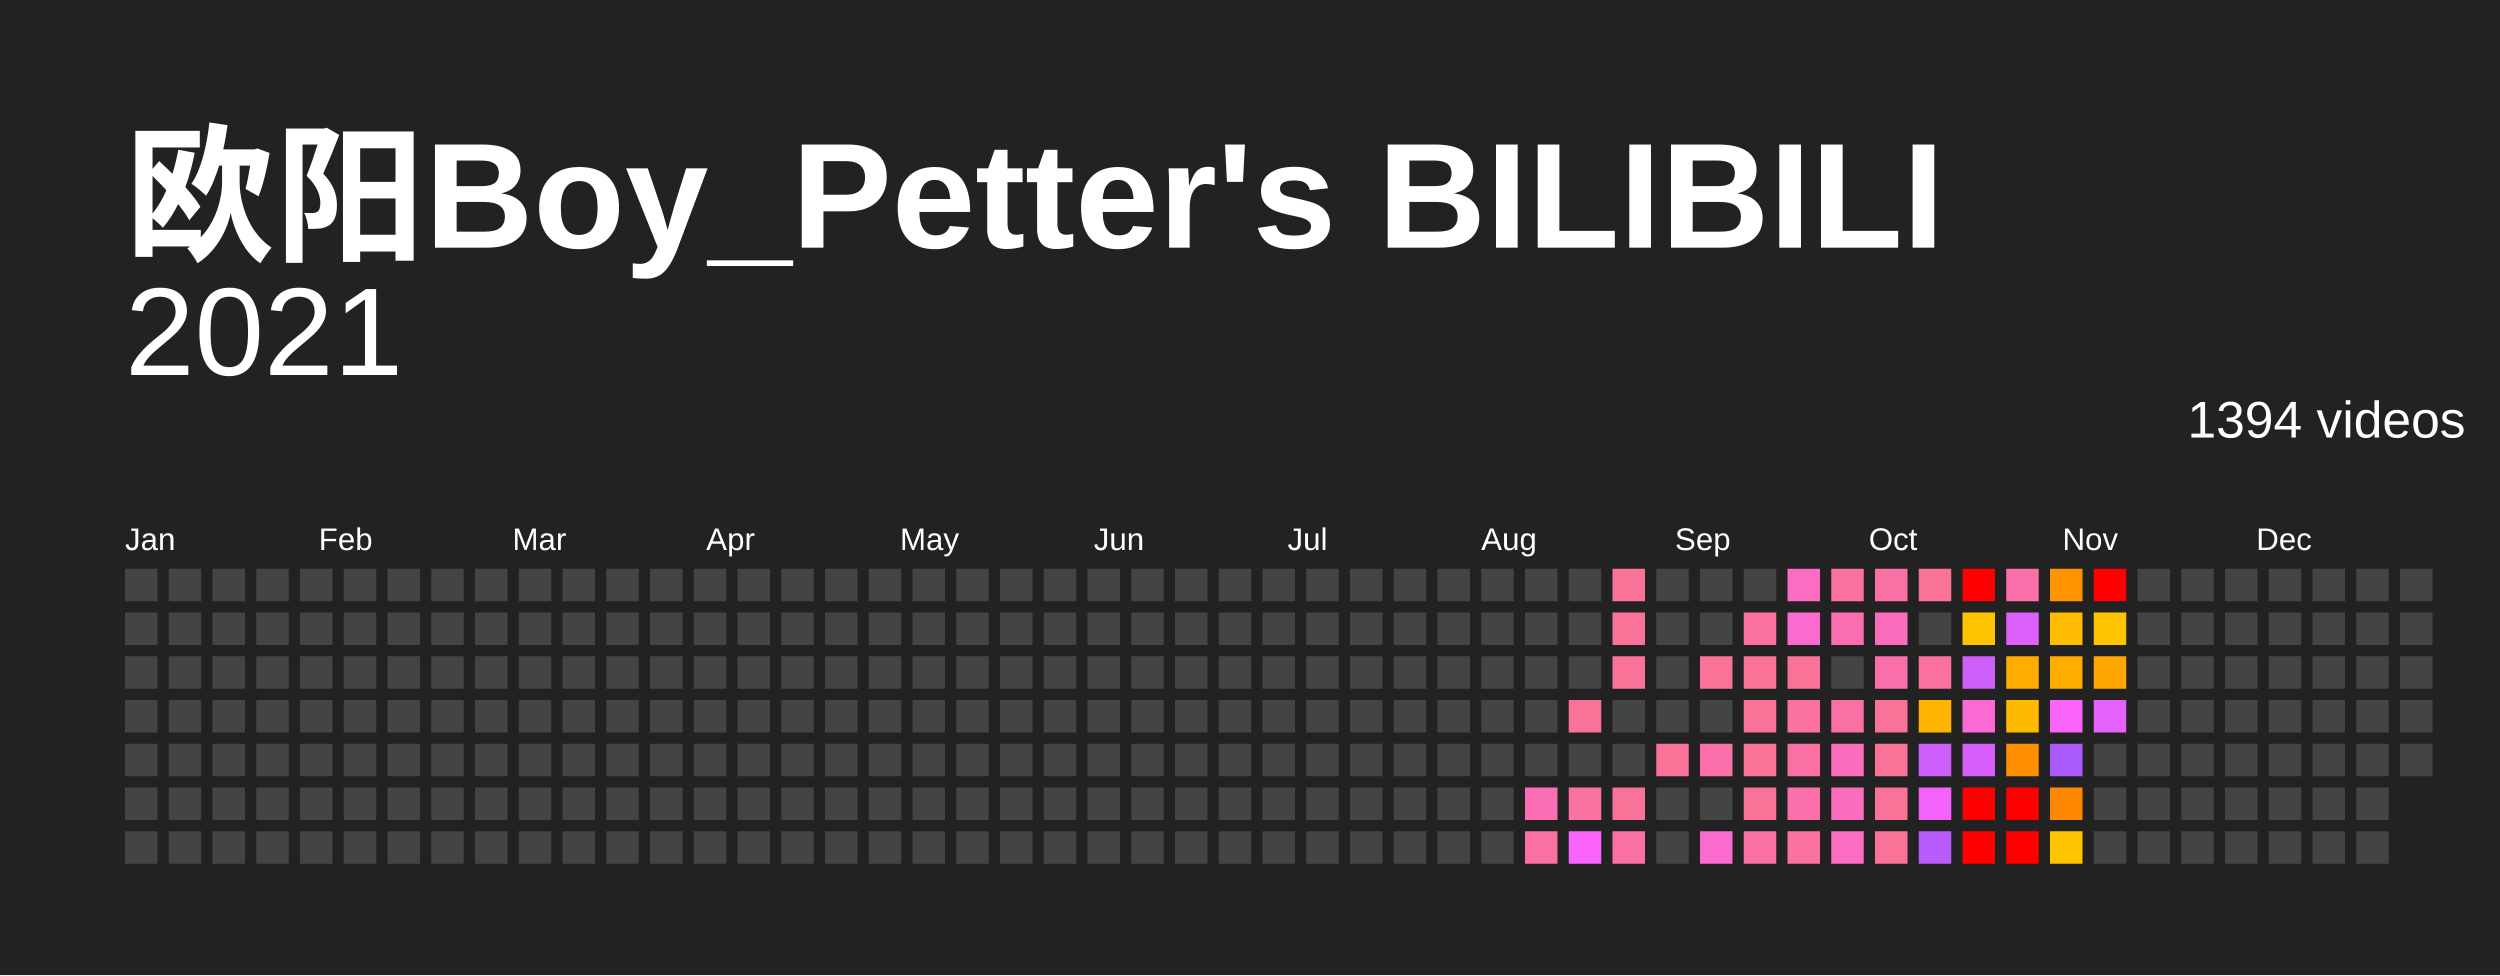
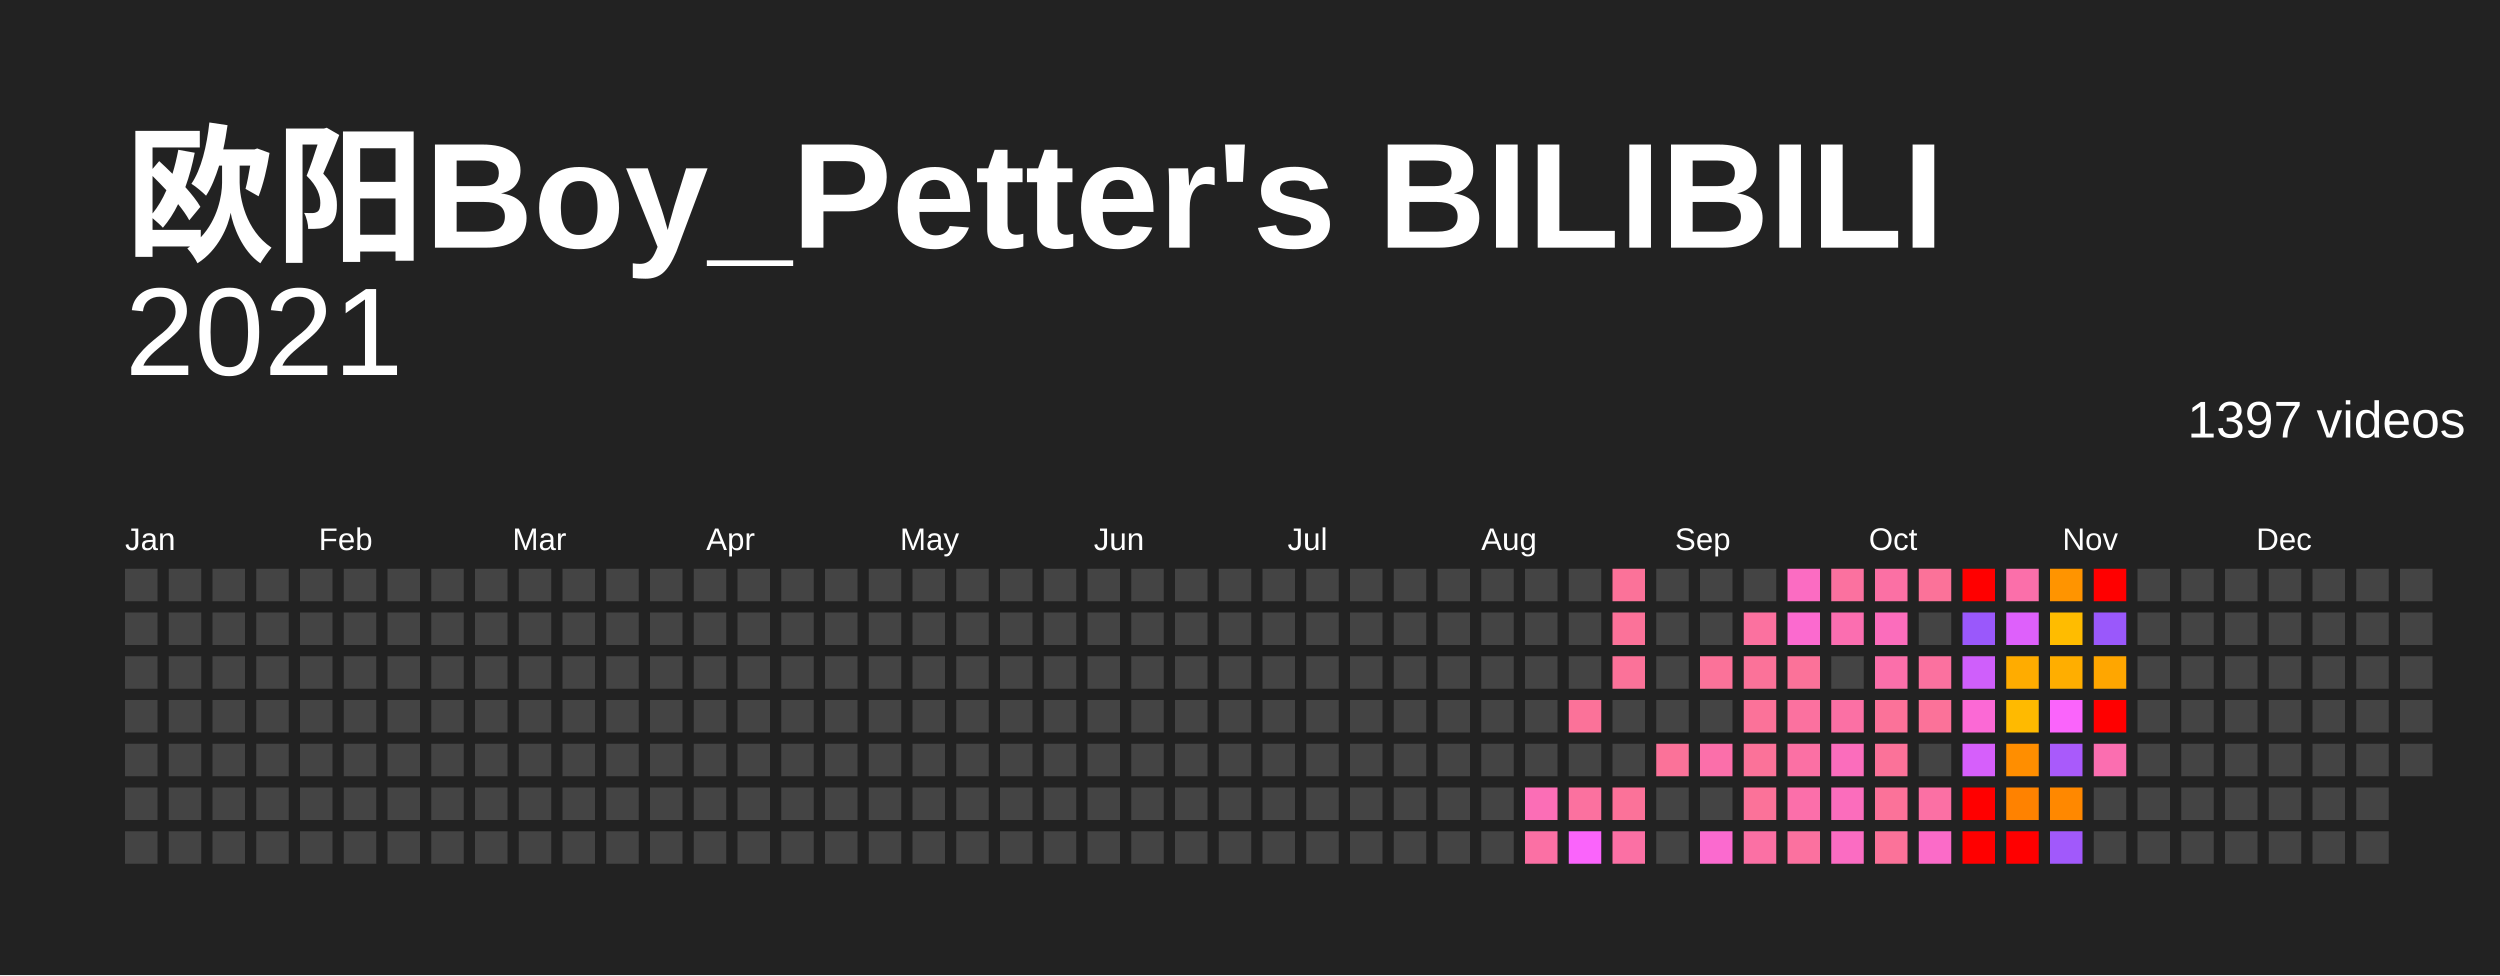
<svg xmlns="http://www.w3.org/2000/svg" baseProfile="full" height="78mm" version="1.1" viewBox="0,0,200,78" width="200mm">
  <defs />
  <rect fill="#222222" height="78" width="200" x="0" y="0" />
  <text fill="#FFFFFF" style="font-size:12px; font-family:Arial; font-weight:bold;" x="10" y="20">欧阳Boy_Petter's BILIBILI</text>
  <text alignment-baseline="hanging" fill="#FFFFFF" style="font-size:10.0px; font-family:Arial;" x="10" y="30">2021</text>
-   <text alignment-baseline="hanging" fill="#FFFFFF" style="font-size:4.125px; font-family:Arial;" x="175" y="35">1394 videos</text>
+   <text alignment-baseline="hanging" fill="#FFFFFF" style="font-size:4.125px; font-family:Arial;" x="175" y="35">1397 videos</text>
  <text fill="#FFFFFF" style="font-size:2.5px; font-family:Arial" x="10.0" y="44">Jan</text>
  <text fill="#FFFFFF" style="font-size:2.5px; font-family:Arial" x="25.5" y="44">Feb</text>
  <text fill="#FFFFFF" style="font-size:2.5px; font-family:Arial" x="41.0" y="44">Mar</text>
  <text fill="#FFFFFF" style="font-size:2.5px; font-family:Arial" x="56.5" y="44">Apr</text>
  <text fill="#FFFFFF" style="font-size:2.5px; font-family:Arial" x="72.0" y="44">May</text>
  <text fill="#FFFFFF" style="font-size:2.5px; font-family:Arial" x="87.5" y="44">Jun</text>
  <text fill="#FFFFFF" style="font-size:2.5px; font-family:Arial" x="103.0" y="44">Jul</text>
  <text fill="#FFFFFF" style="font-size:2.5px; font-family:Arial" x="118.5" y="44">Aug</text>
  <text fill="#FFFFFF" style="font-size:2.5px; font-family:Arial" x="134.0" y="44">Sep</text>
  <text fill="#FFFFFF" style="font-size:2.5px; font-family:Arial" x="149.5" y="44">Oct</text>
  <text fill="#FFFFFF" style="font-size:2.5px; font-family:Arial" x="165.0" y="44">Nov</text>
  <text fill="#FFFFFF" style="font-size:2.5px; font-family:Arial" x="180.5" y="44">Dec</text>
  <rect fill="#444444" height="2.6" width="2.6" x="10.0" y="45.5" />
  <rect fill="#444444" height="2.6" width="2.6" x="10.0" y="49.0" />
  <rect fill="#444444" height="2.6" width="2.6" x="10.0" y="52.5" />
  <rect fill="#444444" height="2.6" width="2.6" x="10.0" y="56.0" />
  <rect fill="#444444" height="2.6" width="2.6" x="10.0" y="59.5" />
  <rect fill="#444444" height="2.6" width="2.6" x="10.0" y="63.0" />
  <rect fill="#444444" height="2.6" width="2.6" x="10.0" y="66.5" />
  <rect fill="#444444" height="2.6" width="2.6" x="13.5" y="45.5" />
  <rect fill="#444444" height="2.6" width="2.6" x="13.5" y="49.0" />
  <rect fill="#444444" height="2.6" width="2.6" x="13.5" y="52.5" />
  <rect fill="#444444" height="2.6" width="2.6" x="13.5" y="56.0" />
  <rect fill="#444444" height="2.6" width="2.6" x="13.5" y="59.5" />
  <rect fill="#444444" height="2.6" width="2.6" x="13.5" y="63.0" />
  <rect fill="#444444" height="2.6" width="2.6" x="13.5" y="66.5" />
  <rect fill="#444444" height="2.6" width="2.6" x="17.0" y="45.5" />
  <rect fill="#444444" height="2.6" width="2.6" x="17.0" y="49.0" />
  <rect fill="#444444" height="2.6" width="2.6" x="17.0" y="52.5" />
  <rect fill="#444444" height="2.6" width="2.6" x="17.0" y="56.0" />
  <rect fill="#444444" height="2.6" width="2.6" x="17.0" y="59.5" />
  <rect fill="#444444" height="2.6" width="2.6" x="17.0" y="63.0" />
  <rect fill="#444444" height="2.6" width="2.6" x="17.0" y="66.5" />
  <rect fill="#444444" height="2.6" width="2.6" x="20.5" y="45.5" />
  <rect fill="#444444" height="2.6" width="2.6" x="20.5" y="49.0" />
  <rect fill="#444444" height="2.6" width="2.6" x="20.5" y="52.5" />
  <rect fill="#444444" height="2.6" width="2.6" x="20.5" y="56.0" />
  <rect fill="#444444" height="2.6" width="2.6" x="20.5" y="59.5" />
  <rect fill="#444444" height="2.6" width="2.6" x="20.5" y="63.0" />
  <rect fill="#444444" height="2.6" width="2.6" x="20.5" y="66.5" />
  <rect fill="#444444" height="2.6" width="2.6" x="24.0" y="45.5" />
  <rect fill="#444444" height="2.6" width="2.6" x="24.0" y="49.0" />
  <rect fill="#444444" height="2.6" width="2.6" x="24.0" y="52.5" />
  <rect fill="#444444" height="2.6" width="2.6" x="24.0" y="56.0" />
  <rect fill="#444444" height="2.6" width="2.6" x="24.0" y="59.5" />
  <rect fill="#444444" height="2.6" width="2.6" x="24.0" y="63.0" />
  <rect fill="#444444" height="2.6" width="2.6" x="24.0" y="66.5" />
  <rect fill="#444444" height="2.6" width="2.6" x="27.5" y="45.5" />
  <rect fill="#444444" height="2.6" width="2.6" x="27.5" y="49.0" />
  <rect fill="#444444" height="2.6" width="2.6" x="27.5" y="52.5" />
  <rect fill="#444444" height="2.6" width="2.6" x="27.5" y="56.0" />
  <rect fill="#444444" height="2.6" width="2.6" x="27.5" y="59.5" />
  <rect fill="#444444" height="2.6" width="2.6" x="27.5" y="63.0" />
  <rect fill="#444444" height="2.6" width="2.6" x="27.5" y="66.5" />
  <rect fill="#444444" height="2.6" width="2.6" x="31.0" y="45.5" />
  <rect fill="#444444" height="2.6" width="2.6" x="31.0" y="49.0" />
  <rect fill="#444444" height="2.6" width="2.6" x="31.0" y="52.5" />
  <rect fill="#444444" height="2.6" width="2.6" x="31.0" y="56.0" />
  <rect fill="#444444" height="2.6" width="2.6" x="31.0" y="59.5" />
  <rect fill="#444444" height="2.6" width="2.6" x="31.0" y="63.0" />
  <rect fill="#444444" height="2.6" width="2.6" x="31.0" y="66.5" />
  <rect fill="#444444" height="2.6" width="2.6" x="34.5" y="45.5" />
  <rect fill="#444444" height="2.6" width="2.6" x="34.5" y="49.0" />
  <rect fill="#444444" height="2.6" width="2.6" x="34.5" y="52.5" />
  <rect fill="#444444" height="2.6" width="2.6" x="34.5" y="56.0" />
  <rect fill="#444444" height="2.6" width="2.6" x="34.5" y="59.5" />
  <rect fill="#444444" height="2.6" width="2.6" x="34.5" y="63.0" />
  <rect fill="#444444" height="2.6" width="2.6" x="34.5" y="66.5" />
  <rect fill="#444444" height="2.6" width="2.6" x="38.0" y="45.5" />
  <rect fill="#444444" height="2.6" width="2.6" x="38.0" y="49.0" />
  <rect fill="#444444" height="2.6" width="2.6" x="38.0" y="52.5" />
  <rect fill="#444444" height="2.6" width="2.6" x="38.0" y="56.0" />
  <rect fill="#444444" height="2.6" width="2.6" x="38.0" y="59.5" />
  <rect fill="#444444" height="2.6" width="2.6" x="38.0" y="63.0" />
  <rect fill="#444444" height="2.6" width="2.6" x="38.0" y="66.5" />
  <rect fill="#444444" height="2.6" width="2.6" x="41.5" y="45.5" />
  <rect fill="#444444" height="2.6" width="2.6" x="41.5" y="49.0" />
  <rect fill="#444444" height="2.6" width="2.6" x="41.5" y="52.5" />
  <rect fill="#444444" height="2.6" width="2.6" x="41.5" y="56.0" />
  <rect fill="#444444" height="2.6" width="2.6" x="41.5" y="59.5" />
  <rect fill="#444444" height="2.6" width="2.6" x="41.5" y="63.0" />
  <rect fill="#444444" height="2.6" width="2.6" x="41.5" y="66.5" />
  <rect fill="#444444" height="2.6" width="2.6" x="45.0" y="45.5" />
  <rect fill="#444444" height="2.6" width="2.6" x="45.0" y="49.0" />
  <rect fill="#444444" height="2.6" width="2.6" x="45.0" y="52.5" />
  <rect fill="#444444" height="2.6" width="2.6" x="45.0" y="56.0" />
  <rect fill="#444444" height="2.6" width="2.6" x="45.0" y="59.5" />
  <rect fill="#444444" height="2.6" width="2.6" x="45.0" y="63.0" />
  <rect fill="#444444" height="2.6" width="2.6" x="45.0" y="66.5" />
  <rect fill="#444444" height="2.6" width="2.6" x="48.5" y="45.5" />
  <rect fill="#444444" height="2.6" width="2.6" x="48.5" y="49.0" />
  <rect fill="#444444" height="2.6" width="2.6" x="48.5" y="52.5" />
  <rect fill="#444444" height="2.6" width="2.6" x="48.5" y="56.0" />
  <rect fill="#444444" height="2.6" width="2.6" x="48.5" y="59.5" />
  <rect fill="#444444" height="2.6" width="2.6" x="48.5" y="63.0" />
  <rect fill="#444444" height="2.6" width="2.6" x="48.5" y="66.5" />
  <rect fill="#444444" height="2.6" width="2.6" x="52.0" y="45.5" />
  <rect fill="#444444" height="2.6" width="2.6" x="52.0" y="49.0" />
  <rect fill="#444444" height="2.6" width="2.6" x="52.0" y="52.5" />
  <rect fill="#444444" height="2.6" width="2.6" x="52.0" y="56.0" />
  <rect fill="#444444" height="2.6" width="2.6" x="52.0" y="59.5" />
  <rect fill="#444444" height="2.6" width="2.6" x="52.0" y="63.0" />
  <rect fill="#444444" height="2.6" width="2.6" x="52.0" y="66.5" />
  <rect fill="#444444" height="2.6" width="2.6" x="55.5" y="45.5" />
  <rect fill="#444444" height="2.6" width="2.6" x="55.5" y="49.0" />
  <rect fill="#444444" height="2.6" width="2.6" x="55.5" y="52.5" />
  <rect fill="#444444" height="2.6" width="2.6" x="55.5" y="56.0" />
  <rect fill="#444444" height="2.6" width="2.6" x="55.5" y="59.5" />
  <rect fill="#444444" height="2.6" width="2.6" x="55.5" y="63.0" />
  <rect fill="#444444" height="2.6" width="2.6" x="55.5" y="66.5" />
  <rect fill="#444444" height="2.6" width="2.6" x="59.0" y="45.5" />
  <rect fill="#444444" height="2.6" width="2.6" x="59.0" y="49.0" />
  <rect fill="#444444" height="2.6" width="2.6" x="59.0" y="52.5" />
  <rect fill="#444444" height="2.6" width="2.6" x="59.0" y="56.0" />
  <rect fill="#444444" height="2.6" width="2.6" x="59.0" y="59.5" />
  <rect fill="#444444" height="2.6" width="2.6" x="59.0" y="63.0" />
  <rect fill="#444444" height="2.6" width="2.6" x="59.0" y="66.5" />
  <rect fill="#444444" height="2.6" width="2.6" x="62.5" y="45.5" />
  <rect fill="#444444" height="2.6" width="2.6" x="62.5" y="49.0" />
  <rect fill="#444444" height="2.6" width="2.6" x="62.5" y="52.5" />
  <rect fill="#444444" height="2.6" width="2.6" x="62.5" y="56.0" />
  <rect fill="#444444" height="2.6" width="2.6" x="62.5" y="59.5" />
  <rect fill="#444444" height="2.6" width="2.6" x="62.5" y="63.0" />
  <rect fill="#444444" height="2.6" width="2.6" x="62.5" y="66.5" />
  <rect fill="#444444" height="2.6" width="2.6" x="66.0" y="45.5" />
  <rect fill="#444444" height="2.6" width="2.6" x="66.0" y="49.0" />
  <rect fill="#444444" height="2.6" width="2.6" x="66.0" y="52.5" />
  <rect fill="#444444" height="2.6" width="2.6" x="66.0" y="56.0" />
  <rect fill="#444444" height="2.6" width="2.6" x="66.0" y="59.5" />
  <rect fill="#444444" height="2.6" width="2.6" x="66.0" y="63.0" />
  <rect fill="#444444" height="2.6" width="2.6" x="66.0" y="66.5" />
  <rect fill="#444444" height="2.6" width="2.6" x="69.5" y="45.5" />
  <rect fill="#444444" height="2.6" width="2.6" x="69.5" y="49.0" />
  <rect fill="#444444" height="2.6" width="2.6" x="69.5" y="52.5" />
  <rect fill="#444444" height="2.6" width="2.6" x="69.5" y="56.0" />
  <rect fill="#444444" height="2.6" width="2.6" x="69.5" y="59.5" />
  <rect fill="#444444" height="2.6" width="2.6" x="69.5" y="63.0" />
  <rect fill="#444444" height="2.6" width="2.6" x="69.5" y="66.5" />
  <rect fill="#444444" height="2.6" width="2.6" x="73.0" y="45.5" />
  <rect fill="#444444" height="2.6" width="2.6" x="73.0" y="49.0" />
  <rect fill="#444444" height="2.6" width="2.6" x="73.0" y="52.5" />
  <rect fill="#444444" height="2.6" width="2.6" x="73.0" y="56.0" />
  <rect fill="#444444" height="2.6" width="2.6" x="73.0" y="59.5" />
  <rect fill="#444444" height="2.6" width="2.6" x="73.0" y="63.0" />
  <rect fill="#444444" height="2.6" width="2.6" x="73.0" y="66.5" />
  <rect fill="#444444" height="2.6" width="2.6" x="76.5" y="45.5" />
  <rect fill="#444444" height="2.6" width="2.6" x="76.5" y="49.0" />
  <rect fill="#444444" height="2.6" width="2.6" x="76.5" y="52.5" />
  <rect fill="#444444" height="2.6" width="2.6" x="76.5" y="56.0" />
  <rect fill="#444444" height="2.6" width="2.6" x="76.5" y="59.5" />
  <rect fill="#444444" height="2.6" width="2.6" x="76.5" y="63.0" />
  <rect fill="#444444" height="2.6" width="2.6" x="76.5" y="66.5" />
  <rect fill="#444444" height="2.6" width="2.6" x="80.0" y="45.5" />
  <rect fill="#444444" height="2.6" width="2.6" x="80.0" y="49.0" />
  <rect fill="#444444" height="2.6" width="2.6" x="80.0" y="52.5" />
  <rect fill="#444444" height="2.6" width="2.6" x="80.0" y="56.0" />
  <rect fill="#444444" height="2.6" width="2.6" x="80.0" y="59.5" />
  <rect fill="#444444" height="2.6" width="2.6" x="80.0" y="63.0" />
  <rect fill="#444444" height="2.6" width="2.6" x="80.0" y="66.5" />
  <rect fill="#444444" height="2.6" width="2.6" x="83.5" y="45.5" />
  <rect fill="#444444" height="2.6" width="2.6" x="83.5" y="49.0" />
  <rect fill="#444444" height="2.6" width="2.6" x="83.5" y="52.5" />
  <rect fill="#444444" height="2.6" width="2.6" x="83.5" y="56.0" />
  <rect fill="#444444" height="2.6" width="2.6" x="83.5" y="59.5" />
  <rect fill="#444444" height="2.6" width="2.6" x="83.5" y="63.0" />
  <rect fill="#444444" height="2.6" width="2.6" x="83.5" y="66.5" />
  <rect fill="#444444" height="2.6" width="2.6" x="87.0" y="45.5" />
  <rect fill="#444444" height="2.6" width="2.6" x="87.0" y="49.0" />
  <rect fill="#444444" height="2.6" width="2.6" x="87.0" y="52.5" />
  <rect fill="#444444" height="2.6" width="2.6" x="87.0" y="56.0" />
  <rect fill="#444444" height="2.6" width="2.6" x="87.0" y="59.5" />
  <rect fill="#444444" height="2.6" width="2.6" x="87.0" y="63.0" />
  <rect fill="#444444" height="2.6" width="2.6" x="87.0" y="66.5" />
  <rect fill="#444444" height="2.6" width="2.6" x="90.5" y="45.5" />
  <rect fill="#444444" height="2.6" width="2.6" x="90.5" y="49.0" />
  <rect fill="#444444" height="2.6" width="2.6" x="90.5" y="52.5" />
  <rect fill="#444444" height="2.6" width="2.6" x="90.5" y="56.0" />
  <rect fill="#444444" height="2.6" width="2.6" x="90.5" y="59.5" />
  <rect fill="#444444" height="2.6" width="2.6" x="90.5" y="63.0" />
  <rect fill="#444444" height="2.6" width="2.6" x="90.5" y="66.5" />
  <rect fill="#444444" height="2.6" width="2.6" x="94.0" y="45.5" />
  <rect fill="#444444" height="2.6" width="2.6" x="94.0" y="49.0" />
  <rect fill="#444444" height="2.6" width="2.6" x="94.0" y="52.5" />
  <rect fill="#444444" height="2.6" width="2.6" x="94.0" y="56.0" />
  <rect fill="#444444" height="2.6" width="2.6" x="94.0" y="59.5" />
  <rect fill="#444444" height="2.6" width="2.6" x="94.0" y="63.0" />
  <rect fill="#444444" height="2.6" width="2.6" x="94.0" y="66.5" />
  <rect fill="#444444" height="2.6" width="2.6" x="97.5" y="45.5" />
  <rect fill="#444444" height="2.6" width="2.6" x="97.5" y="49.0" />
  <rect fill="#444444" height="2.6" width="2.6" x="97.5" y="52.5" />
  <rect fill="#444444" height="2.6" width="2.6" x="97.5" y="56.0" />
  <rect fill="#444444" height="2.6" width="2.6" x="97.5" y="59.5" />
  <rect fill="#444444" height="2.6" width="2.6" x="97.5" y="63.0" />
  <rect fill="#444444" height="2.6" width="2.6" x="97.5" y="66.5" />
  <rect fill="#444444" height="2.6" width="2.6" x="101.0" y="45.5" />
  <rect fill="#444444" height="2.6" width="2.6" x="101.0" y="49.0" />
  <rect fill="#444444" height="2.6" width="2.6" x="101.0" y="52.5" />
  <rect fill="#444444" height="2.6" width="2.6" x="101.0" y="56.0" />
  <rect fill="#444444" height="2.6" width="2.6" x="101.0" y="59.5" />
  <rect fill="#444444" height="2.6" width="2.6" x="101.0" y="63.0" />
  <rect fill="#444444" height="2.6" width="2.6" x="101.0" y="66.5" />
  <rect fill="#444444" height="2.6" width="2.6" x="104.5" y="45.5" />
  <rect fill="#444444" height="2.6" width="2.6" x="104.5" y="49.0" />
  <rect fill="#444444" height="2.6" width="2.6" x="104.5" y="52.5" />
  <rect fill="#444444" height="2.6" width="2.6" x="104.5" y="56.0" />
  <rect fill="#444444" height="2.6" width="2.6" x="104.5" y="59.5" />
  <rect fill="#444444" height="2.6" width="2.6" x="104.5" y="63.0" />
  <rect fill="#444444" height="2.6" width="2.6" x="104.5" y="66.5" />
  <rect fill="#444444" height="2.6" width="2.6" x="108.0" y="45.5" />
  <rect fill="#444444" height="2.6" width="2.6" x="108.0" y="49.0" />
  <rect fill="#444444" height="2.6" width="2.6" x="108.0" y="52.5" />
  <rect fill="#444444" height="2.6" width="2.6" x="108.0" y="56.0" />
  <rect fill="#444444" height="2.6" width="2.6" x="108.0" y="59.5" />
  <rect fill="#444444" height="2.6" width="2.6" x="108.0" y="63.0" />
  <rect fill="#444444" height="2.6" width="2.6" x="108.0" y="66.5" />
  <rect fill="#444444" height="2.6" width="2.6" x="111.5" y="45.5" />
  <rect fill="#444444" height="2.6" width="2.6" x="111.5" y="49.0" />
  <rect fill="#444444" height="2.6" width="2.6" x="111.5" y="52.5" />
  <rect fill="#444444" height="2.6" width="2.6" x="111.5" y="56.0" />
  <rect fill="#444444" height="2.6" width="2.6" x="111.5" y="59.5" />
  <rect fill="#444444" height="2.6" width="2.6" x="111.5" y="63.0" />
  <rect fill="#444444" height="2.6" width="2.6" x="111.5" y="66.5" />
  <rect fill="#444444" height="2.6" width="2.6" x="115.0" y="45.5" />
  <rect fill="#444444" height="2.6" width="2.6" x="115.0" y="49.0" />
  <rect fill="#444444" height="2.6" width="2.6" x="115.0" y="52.5" />
  <rect fill="#444444" height="2.6" width="2.6" x="115.0" y="56.0" />
  <rect fill="#444444" height="2.6" width="2.6" x="115.0" y="59.5" />
  <rect fill="#444444" height="2.6" width="2.6" x="115.0" y="63.0" />
  <rect fill="#444444" height="2.6" width="2.6" x="115.0" y="66.5" />
  <rect fill="#444444" height="2.6" width="2.6" x="118.5" y="45.5" />
  <rect fill="#444444" height="2.6" width="2.6" x="118.5" y="49.0" />
  <rect fill="#444444" height="2.6" width="2.6" x="118.5" y="52.5" />
  <rect fill="#444444" height="2.6" width="2.6" x="118.5" y="56.0" />
  <rect fill="#444444" height="2.6" width="2.6" x="118.5" y="59.5" />
  <rect fill="#444444" height="2.6" width="2.6" x="118.5" y="63.0" />
  <rect fill="#444444" height="2.6" width="2.6" x="118.5" y="66.5" />
  <rect fill="#444444" height="2.6" width="2.6" x="122.0" y="45.5" />
  <rect fill="#444444" height="2.6" width="2.6" x="122.0" y="49.0" />
  <rect fill="#444444" height="2.6" width="2.6" x="122.0" y="52.5" />
  <rect fill="#444444" height="2.6" width="2.6" x="122.0" y="56.0" />
  <rect fill="#444444" height="2.6" width="2.6" x="122.0" y="59.5" />
  <rect fill="#fb6eb6" height="2.6" width="2.6" x="122.0" y="63.0" />
  <rect fill="#fb70a4" height="2.6" width="2.6" x="122.0" y="66.5" />
  <rect fill="#444444" height="2.6" width="2.6" x="125.5" y="45.5" />
  <rect fill="#444444" height="2.6" width="2.6" x="125.5" y="49.0" />
  <rect fill="#444444" height="2.6" width="2.6" x="125.5" y="52.5" />
  <rect fill="#fb7299" height="2.6" width="2.6" x="125.5" y="56.0" />
  <rect fill="#444444" height="2.6" width="2.6" x="125.5" y="59.5" />
  <rect fill="#fb719f" height="2.6" width="2.6" x="125.5" y="63.0" />
  <rect fill="#fa64fb" height="2.6" width="2.6" x="125.5" y="66.5" />
  <rect fill="#fb7299" height="2.6" width="2.6" x="129.0" y="45.5" />
  <rect fill="#fb7299" height="2.6" width="2.6" x="129.0" y="49.0" />
  <rect fill="#fb7299" height="2.6" width="2.6" x="129.0" y="52.5" />
  <rect fill="#444444" height="2.6" width="2.6" x="129.0" y="56.0" />
  <rect fill="#444444" height="2.6" width="2.6" x="129.0" y="59.5" />
  <rect fill="#fb7299" height="2.6" width="2.6" x="129.0" y="63.0" />
  <rect fill="#fb70a4" height="2.6" width="2.6" x="129.0" y="66.5" />
  <rect fill="#444444" height="2.6" width="2.6" x="132.5" y="45.5" />
  <rect fill="#444444" height="2.6" width="2.6" x="132.5" y="49.0" />
  <rect fill="#444444" height="2.6" width="2.6" x="132.5" y="52.5" />
  <rect fill="#444444" height="2.6" width="2.6" x="132.5" y="56.0" />
  <rect fill="#fb7299" height="2.6" width="2.6" x="132.5" y="59.5" />
  <rect fill="#444444" height="2.6" width="2.6" x="132.5" y="63.0" />
  <rect fill="#444444" height="2.6" width="2.6" x="132.5" y="66.5" />
  <rect fill="#444444" height="2.6" width="2.6" x="136.0" y="45.5" />
  <rect fill="#444444" height="2.6" width="2.6" x="136.0" y="49.0" />
  <rect fill="#fb7299" height="2.6" width="2.6" x="136.0" y="52.5" />
  <rect fill="#444444" height="2.6" width="2.6" x="136.0" y="56.0" />
  <rect fill="#fb6faa" height="2.6" width="2.6" x="136.0" y="59.5" />
  <rect fill="#444444" height="2.6" width="2.6" x="136.0" y="63.0" />
  <rect fill="#fb6acf" height="2.6" width="2.6" x="136.0" y="66.5" />
  <rect fill="#444444" height="2.6" width="2.6" x="139.5" y="45.5" />
  <rect fill="#fb719f" height="2.6" width="2.6" x="139.5" y="49.0" />
  <rect fill="#fb7299" height="2.6" width="2.6" x="139.5" y="52.5" />
  <rect fill="#fb7299" height="2.6" width="2.6" x="139.5" y="56.0" />
  <rect fill="#fb7299" height="2.6" width="2.6" x="139.5" y="59.5" />
  <rect fill="#fb7299" height="2.6" width="2.6" x="139.5" y="63.0" />
  <rect fill="#fb70a4" height="2.6" width="2.6" x="139.5" y="66.5" />
  <rect fill="#fb6cc2" height="2.6" width="2.6" x="143.0" y="45.5" />
  <rect fill="#fb6acf" height="2.6" width="2.6" x="143.0" y="49.0" />
  <rect fill="#fb7299" height="2.6" width="2.6" x="143.0" y="52.5" />
  <rect fill="#fb719f" height="2.6" width="2.6" x="143.0" y="56.0" />
  <rect fill="#fb70a4" height="2.6" width="2.6" x="143.0" y="59.5" />
  <rect fill="#fb6faa" height="2.6" width="2.6" x="143.0" y="63.0" />
  <rect fill="#fb719f" height="2.6" width="2.6" x="143.0" y="66.5" />
  <rect fill="#fb719f" height="2.6" width="2.6" x="146.5" y="45.5" />
  <rect fill="#fb6eb0" height="2.6" width="2.6" x="146.5" y="49.0" />
  <rect fill="#444444" height="2.6" width="2.6" x="146.5" y="52.5" />
  <rect fill="#fb70a4" height="2.6" width="2.6" x="146.5" y="56.0" />
  <rect fill="#fb6dbc" height="2.6" width="2.6" x="146.5" y="59.5" />
  <rect fill="#fb6dbc" height="2.6" width="2.6" x="146.5" y="63.0" />
  <rect fill="#fb6cc2" height="2.6" width="2.6" x="146.5" y="66.5" />
  <rect fill="#fb70a4" height="2.6" width="2.6" x="150.0" y="45.5" />
  <rect fill="#fb6dbc" height="2.6" width="2.6" x="150.0" y="49.0" />
  <rect fill="#fb6faa" height="2.6" width="2.6" x="150.0" y="52.5" />
  <rect fill="#fb7299" height="2.6" width="2.6" x="150.0" y="56.0" />
  <rect fill="#fb7299" height="2.6" width="2.6" x="150.0" y="59.5" />
  <rect fill="#fb7299" height="2.6" width="2.6" x="150.0" y="63.0" />
  <rect fill="#fb7299" height="2.6" width="2.6" x="150.0" y="66.5" />
  <rect fill="#fb7299" height="2.6" width="2.6" x="153.5" y="45.5" />
  <rect fill="#444444" height="2.6" width="2.6" x="153.5" y="49.0" />
  <rect fill="#fb719f" height="2.6" width="2.6" x="153.5" y="52.5" />
-   <rect fill="#ffb400" height="2.6" width="2.6" x="153.5" y="56.0" />
-   <rect fill="#cf5ffb" height="2.6" width="2.6" x="153.5" y="59.5" />
-   <rect fill="#f363fb" height="2.6" width="2.6" x="153.5" y="63.0" />
-   <rect fill="#b95cfb" height="2.6" width="2.6" x="153.5" y="66.5" />
+   <rect fill="#fb7299" height="2.6" width="2.6" x="153.5" y="56.0" />
+   <rect fill="#444444" height="2.6" width="2.6" x="153.5" y="59.5" />
+   <rect fill="#fb70a4" height="2.6" width="2.6" x="153.5" y="63.0" />
+   <rect fill="#fb6bc8" height="2.6" width="2.6" x="153.5" y="66.5" />
  <rect fill="red" height="2.6" width="2.6" x="157.0" y="45.5" />
-   <rect fill="#ffc400" height="2.6" width="2.6" x="157.0" y="49.0" />
+   <rect fill="#9a58fb" height="2.6" width="2.6" x="157.0" y="49.0" />
  <rect fill="#cf5ffb" height="2.6" width="2.6" x="157.0" y="52.5" />
  <rect fill="#fb69d5" height="2.6" width="2.6" x="157.0" y="56.0" />
  <rect fill="#d65ffb" height="2.6" width="2.6" x="157.0" y="59.5" />
  <rect fill="red" height="2.6" width="2.6" x="157.0" y="63.0" />
  <rect fill="red" height="2.6" width="2.6" x="157.0" y="66.5" />
  <rect fill="#fb6faa" height="2.6" width="2.6" x="160.5" y="45.5" />
  <rect fill="#de60fb" height="2.6" width="2.6" x="160.5" y="49.0" />
  <rect fill="#ffac00" height="2.6" width="2.6" x="160.5" y="52.5" />
  <rect fill="#ffba00" height="2.6" width="2.6" x="160.5" y="56.0" />
  <rect fill="#ff8e00" height="2.6" width="2.6" x="160.5" y="59.5" />
-   <rect fill="red" height="2.6" width="2.6" x="160.5" y="63.0" />
+   <rect fill="#ff8200" height="2.6" width="2.6" x="160.5" y="63.0" />
  <rect fill="red" height="2.6" width="2.6" x="160.5" y="66.5" />
  <rect fill="#ff9400" height="2.6" width="2.6" x="164.0" y="45.5" />
  <rect fill="#ffbc00" height="2.6" width="2.6" x="164.0" y="49.0" />
  <rect fill="#ffae00" height="2.6" width="2.6" x="164.0" y="52.5" />
  <rect fill="#fa64fb" height="2.6" width="2.6" x="164.0" y="56.0" />
  <rect fill="#a95afb" height="2.6" width="2.6" x="164.0" y="59.5" />
  <rect fill="#ff8800" height="2.6" width="2.6" x="164.0" y="63.0" />
-   <rect fill="#ffc400" height="2.6" width="2.6" x="164.0" y="66.5" />
+   <rect fill="#a159fb" height="2.6" width="2.6" x="164.0" y="66.5" />
  <rect fill="red" height="2.6" width="2.6" x="167.5" y="45.5" />
-   <rect fill="#ffc400" height="2.6" width="2.6" x="167.5" y="49.0" />
+   <rect fill="#9a58fb" height="2.6" width="2.6" x="167.5" y="49.0" />
  <rect fill="#ffa600" height="2.6" width="2.6" x="167.5" y="52.5" />
-   <rect fill="#e561fb" height="2.6" width="2.6" x="167.5" y="56.0" />
-   <rect fill="#444444" height="2.6" width="2.6" x="167.5" y="59.5" />
+   <rect fill="red" height="2.6" width="2.6" x="167.5" y="56.0" />
+   <rect fill="#fb6eb0" height="2.6" width="2.6" x="167.5" y="59.5" />
  <rect fill="#444444" height="2.6" width="2.6" x="167.5" y="63.0" />
  <rect fill="#444444" height="2.6" width="2.6" x="167.5" y="66.5" />
  <rect fill="#444444" height="2.6" width="2.6" x="171.0" y="45.5" />
  <rect fill="#444444" height="2.6" width="2.6" x="171.0" y="49.0" />
  <rect fill="#444444" height="2.6" width="2.6" x="171.0" y="52.5" />
  <rect fill="#444444" height="2.6" width="2.6" x="171.0" y="56.0" />
  <rect fill="#444444" height="2.6" width="2.6" x="171.0" y="59.5" />
  <rect fill="#444444" height="2.6" width="2.6" x="171.0" y="63.0" />
  <rect fill="#444444" height="2.6" width="2.6" x="171.0" y="66.5" />
  <rect fill="#444444" height="2.6" width="2.6" x="174.5" y="45.5" />
  <rect fill="#444444" height="2.6" width="2.6" x="174.5" y="49.0" />
  <rect fill="#444444" height="2.6" width="2.6" x="174.5" y="52.5" />
  <rect fill="#444444" height="2.6" width="2.6" x="174.5" y="56.0" />
  <rect fill="#444444" height="2.6" width="2.6" x="174.5" y="59.5" />
  <rect fill="#444444" height="2.6" width="2.6" x="174.5" y="63.0" />
  <rect fill="#444444" height="2.6" width="2.6" x="174.5" y="66.5" />
  <rect fill="#444444" height="2.6" width="2.6" x="178.0" y="45.5" />
  <rect fill="#444444" height="2.6" width="2.6" x="178.0" y="49.0" />
  <rect fill="#444444" height="2.6" width="2.6" x="178.0" y="52.5" />
  <rect fill="#444444" height="2.6" width="2.6" x="178.0" y="56.0" />
  <rect fill="#444444" height="2.6" width="2.6" x="178.0" y="59.5" />
  <rect fill="#444444" height="2.6" width="2.6" x="178.0" y="63.0" />
  <rect fill="#444444" height="2.6" width="2.6" x="178.0" y="66.5" />
  <rect fill="#444444" height="2.6" width="2.6" x="181.5" y="45.5" />
  <rect fill="#444444" height="2.6" width="2.6" x="181.5" y="49.0" />
  <rect fill="#444444" height="2.6" width="2.6" x="181.5" y="52.5" />
  <rect fill="#444444" height="2.6" width="2.6" x="181.5" y="56.0" />
  <rect fill="#444444" height="2.6" width="2.6" x="181.5" y="59.5" />
  <rect fill="#444444" height="2.6" width="2.6" x="181.5" y="63.0" />
  <rect fill="#444444" height="2.6" width="2.6" x="181.5" y="66.5" />
  <rect fill="#444444" height="2.6" width="2.6" x="185.0" y="45.5" />
  <rect fill="#444444" height="2.6" width="2.6" x="185.0" y="49.0" />
  <rect fill="#444444" height="2.6" width="2.6" x="185.0" y="52.5" />
  <rect fill="#444444" height="2.6" width="2.6" x="185.0" y="56.0" />
  <rect fill="#444444" height="2.6" width="2.6" x="185.0" y="59.5" />
  <rect fill="#444444" height="2.6" width="2.6" x="185.0" y="63.0" />
  <rect fill="#444444" height="2.6" width="2.6" x="185.0" y="66.5" />
  <rect fill="#444444" height="2.6" width="2.6" x="188.5" y="45.5" />
  <rect fill="#444444" height="2.6" width="2.6" x="188.5" y="49.0" />
  <rect fill="#444444" height="2.6" width="2.6" x="188.5" y="52.5" />
  <rect fill="#444444" height="2.6" width="2.6" x="188.5" y="56.0" />
  <rect fill="#444444" height="2.6" width="2.6" x="188.5" y="59.5" />
  <rect fill="#444444" height="2.6" width="2.6" x="188.5" y="63.0" />
  <rect fill="#444444" height="2.6" width="2.6" x="188.5" y="66.5" />
  <rect fill="#444444" height="2.6" width="2.6" x="192.0" y="45.5" />
  <rect fill="#444444" height="2.6" width="2.6" x="192.0" y="49.0" />
  <rect fill="#444444" height="2.6" width="2.6" x="192.0" y="52.5" />
  <rect fill="#444444" height="2.6" width="2.6" x="192.0" y="56.0" />
  <rect fill="#444444" height="2.6" width="2.6" x="192.0" y="59.5" />
</svg>
